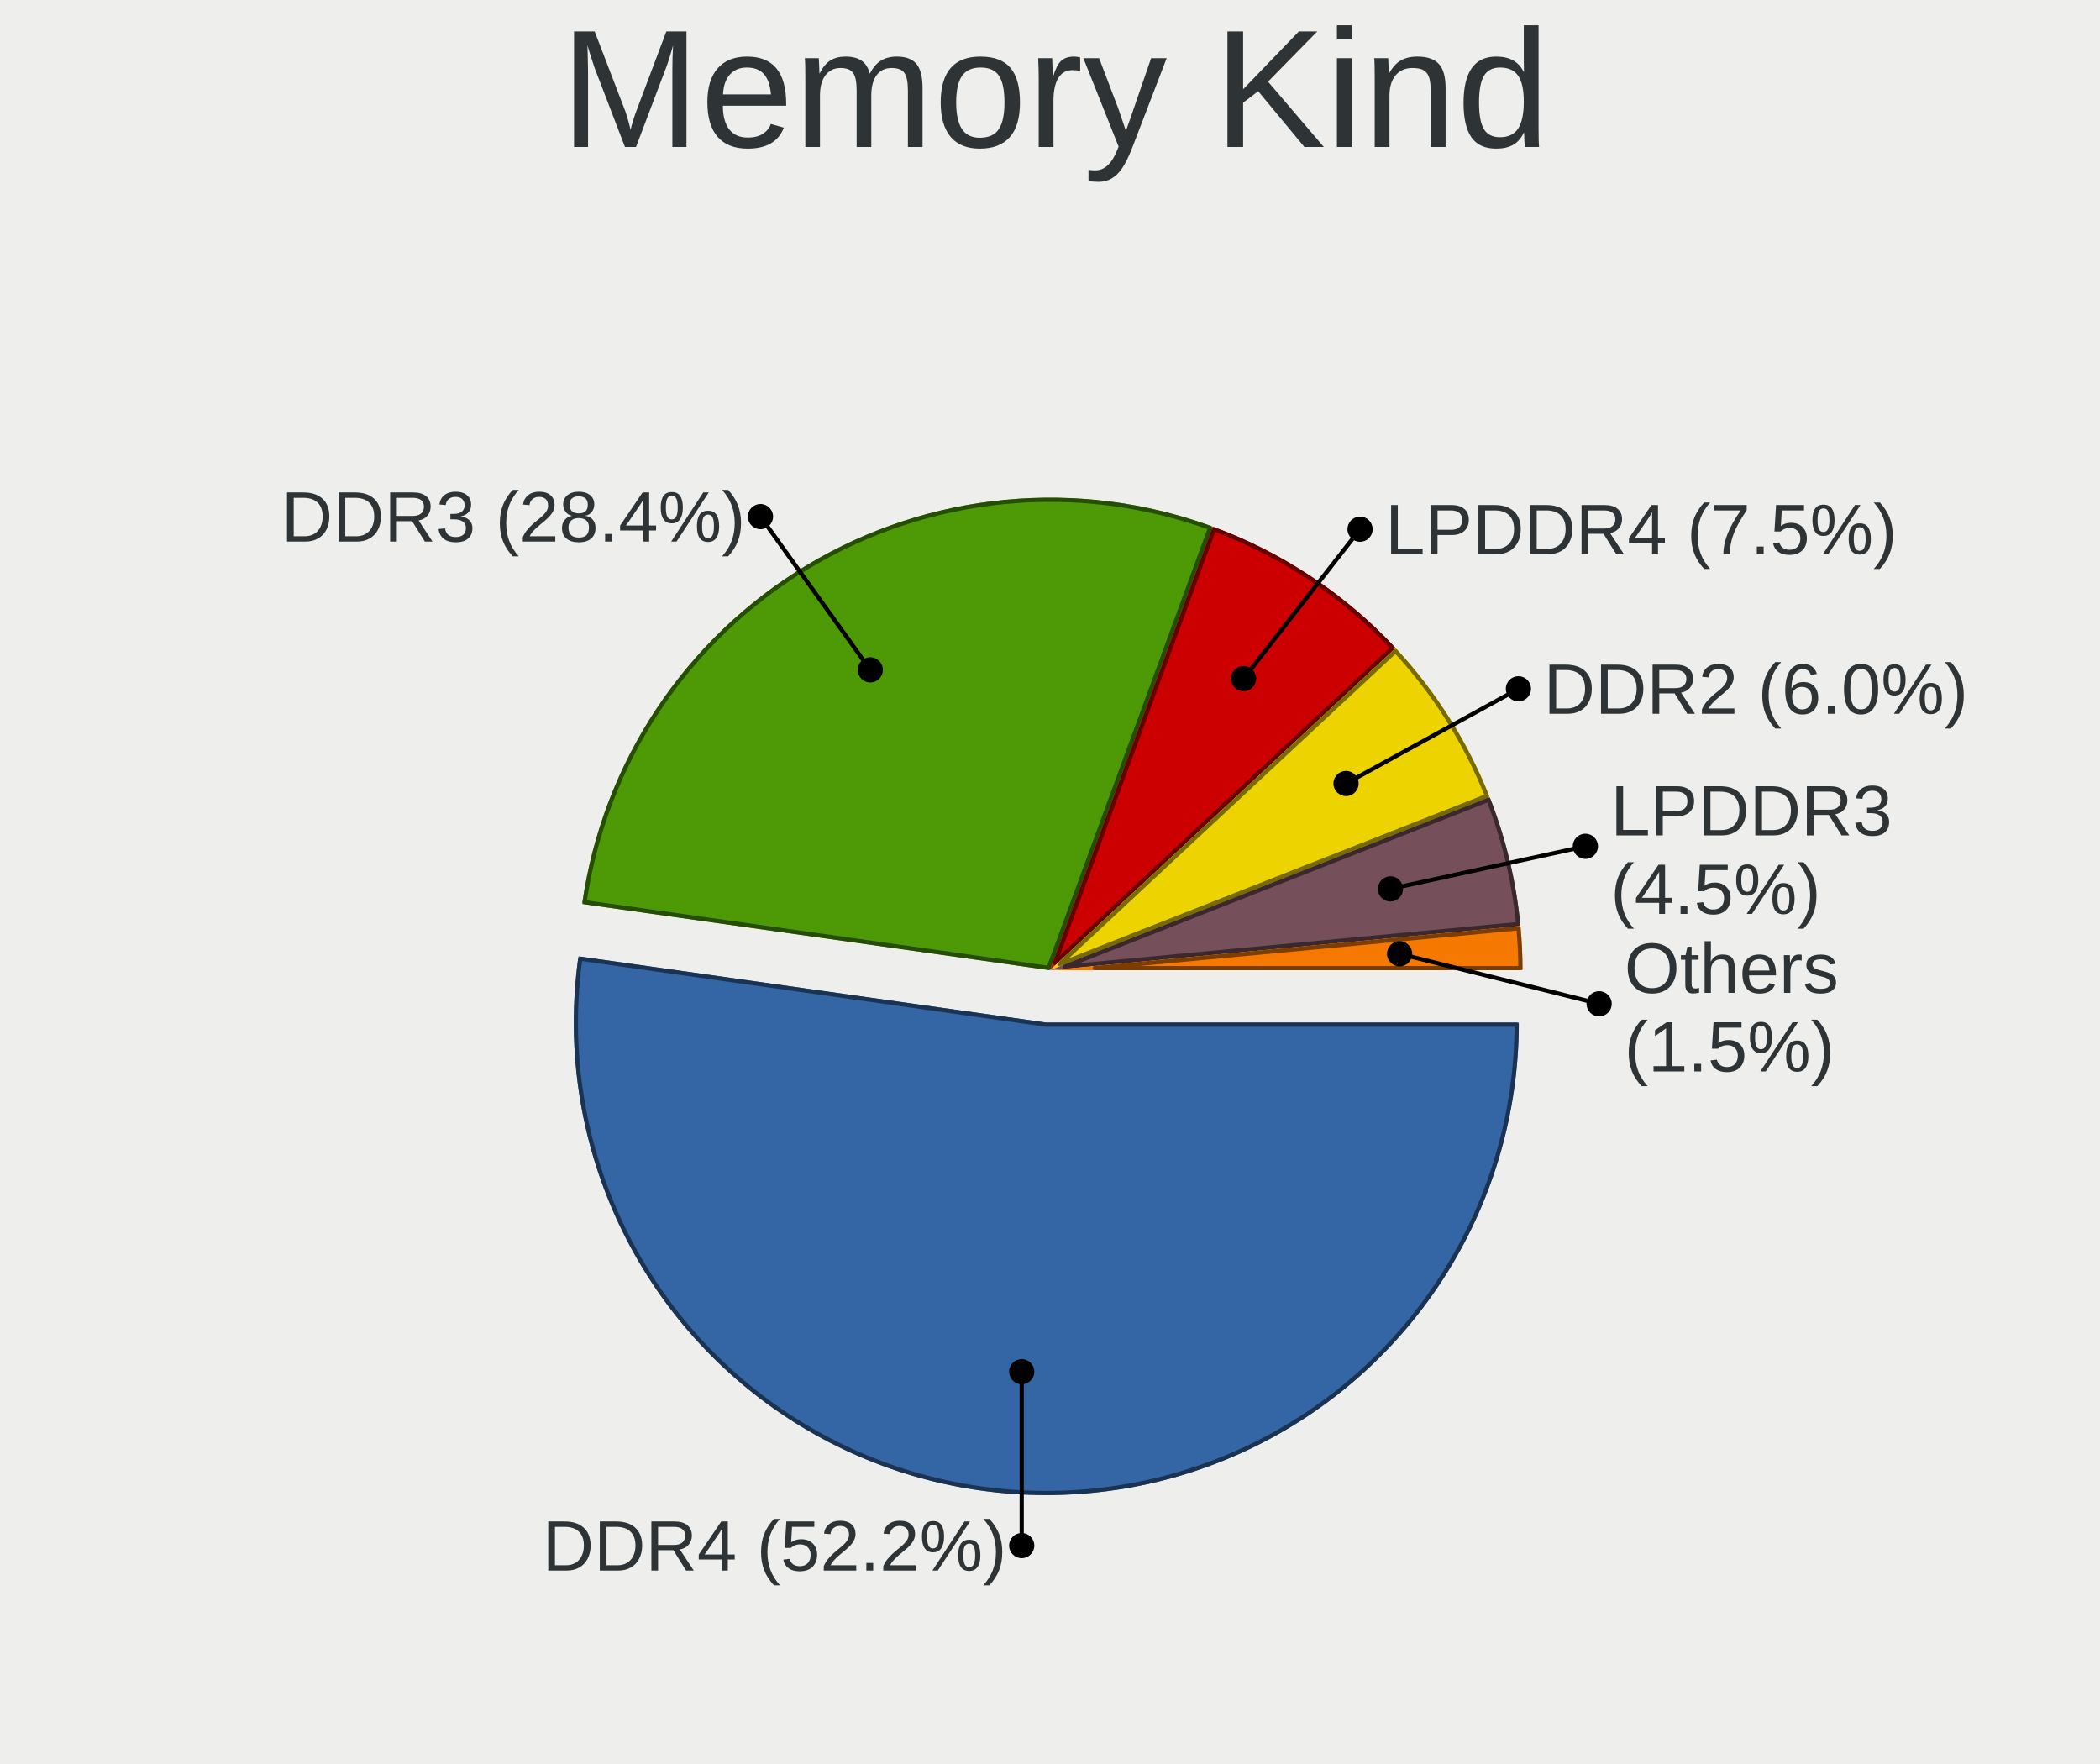
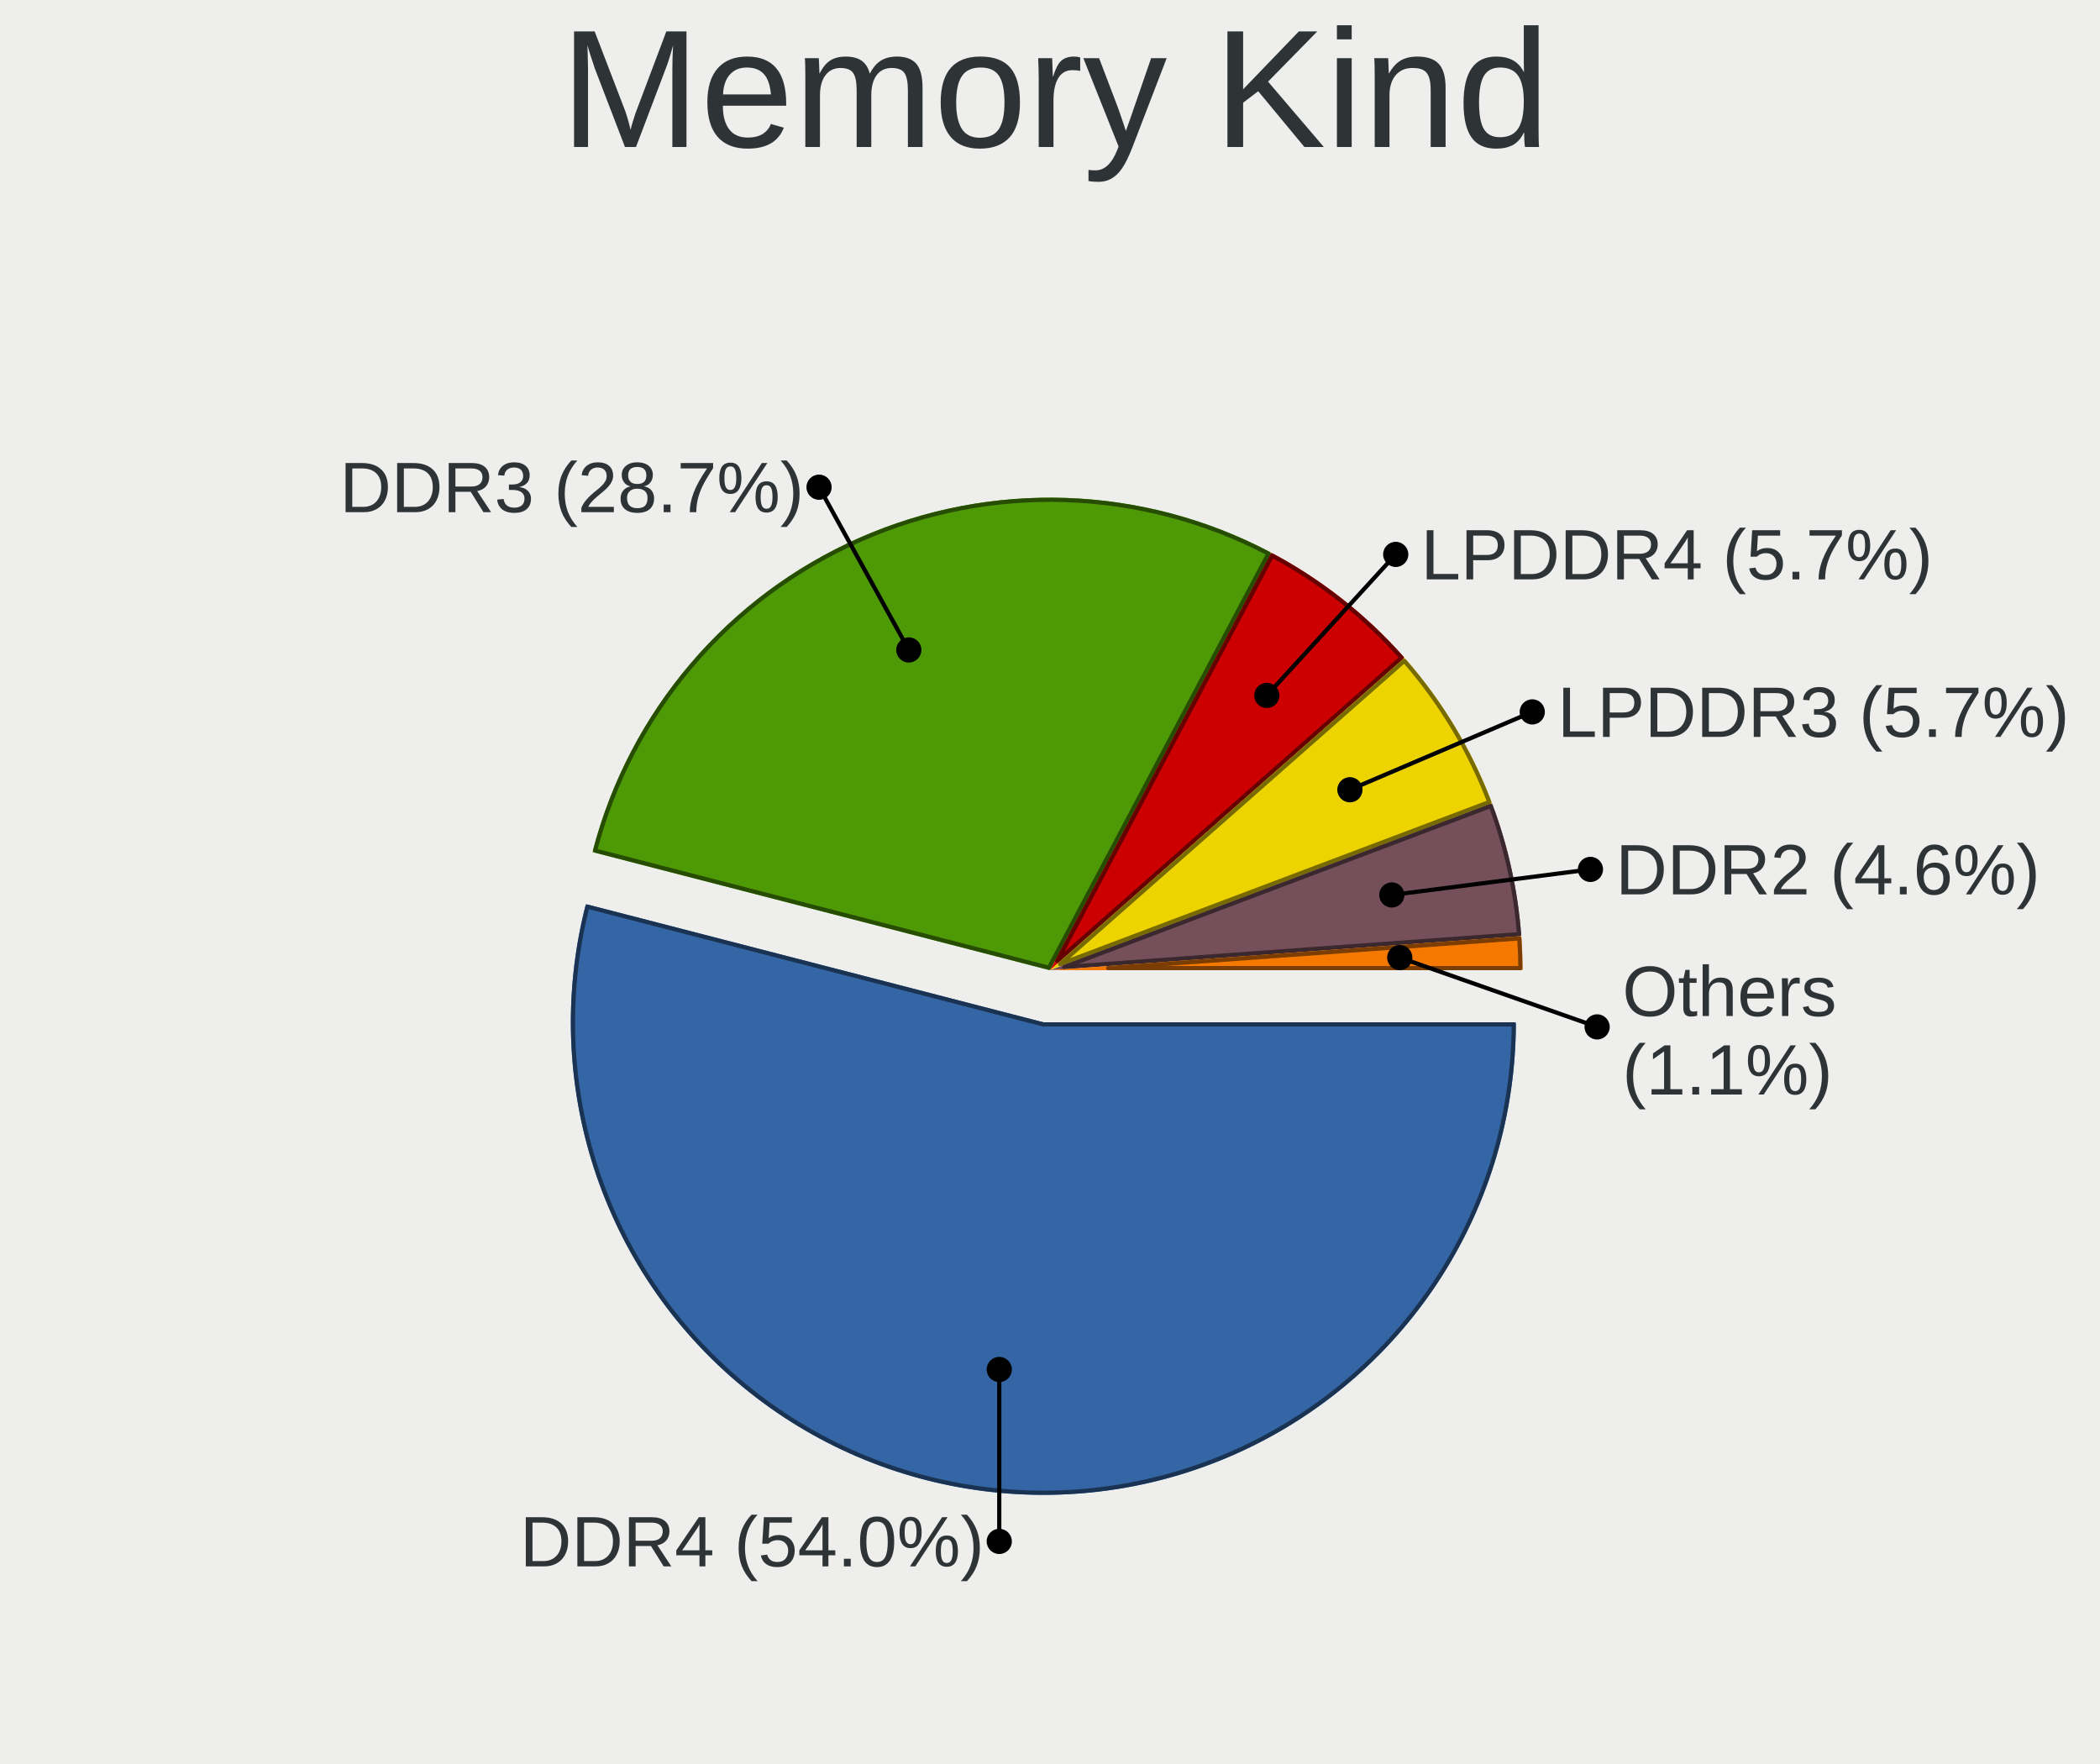
<svg xmlns="http://www.w3.org/2000/svg" width="500" height="420" version="1.0" id="ezcGraph">
  <defs />
  <g id="ezcGraphChart" color-rendering="optimizeQuality" shape-rendering="geometricPrecision" text-rendering="optimizeLegibility">
    <path d=" M 0,420 L 0,0 L 500,0 L 500,420 L 0,420 z " style="fill: #eeeeec; fill-opacity: 1.00; stroke: none;" id="ezcGraphPolygon_1" />
    <path d=" M 0,42 L 0,0 L 500,0 L 500,42 L 0,42 z " style="fill: #000000; fill-opacity: 0.00; stroke: none;" id="ezcGraphPolygon_2" />
-     <path d="M 249.12,243.47 L 361.62,243.47 A 112.50,112.50 0 1,1 137.73,227.70 z" style="fill: #3465a4; fill-opacity: 1.00; stroke: none; cursor: pointer;" id="ezcGraphCircleSector_4" />
-     <path d="M 249.09,243.97 L 361.12,243.97 A 112.00,112.00 0 1,1 138.16,228.26 z" style="fill: none; stroke: #1a3352; stroke-width: 1; stroke-opacity: 1.00; stroke-linecap: round; stroke-linejoin: round;" id="ezcGraphCircleSector_5" />
-     <path d="M 250.00,231.00 L 138.61,215.23 A 112.50,112.50 0 0,1 288.75,125.39 z" style="fill: #4e9a06; fill-opacity: 1.00; stroke: none; cursor: pointer;" id="ezcGraphCircleSector_6" />
-     <path d="M 249.67,230.45 L 139.18,214.80 A 112.00,112.00 0 0,1 288.11,125.68 z" style="fill: none; stroke: #274d03; stroke-width: 1; stroke-opacity: 1.00; stroke-linecap: round; stroke-linejoin: round;" id="ezcGraphCircleSector_7" />
-     <path d="M 250.00,231.00 L 288.75,125.39 A 112.50,112.50 0 0,1 332.30,154.30 z" style="fill: #cc0000; fill-opacity: 1.00; stroke: none; cursor: pointer;" id="ezcGraphCircleSector_8" />
-     <path d="M 251.19,229.21 L 289.05,126.03 A 112.00,112.00 0 0,1 331.59,154.27 z" style="fill: none; stroke: #660000; stroke-width: 1; stroke-opacity: 1.00; stroke-linecap: round; stroke-linejoin: round;" id="ezcGraphCircleSector_9" />
-     <path d="M 250.00,231.00 L 332.30,154.30 A 112.50,112.50 0 0,1 354.68,189.78 z" style="fill: #edd400; fill-opacity: 1.00; stroke: none; cursor: pointer;" id="ezcGraphCircleSector_10" />
-     <path d="M 252.27,229.57 L 332.27,155.00 A 112.00,112.00 0 0,1 354.03,189.50 z" style="fill: none; stroke: #776a00; stroke-width: 1; stroke-opacity: 1.00; stroke-linecap: round; stroke-linejoin: round;" id="ezcGraphCircleSector_11" />
-     <path d="M 250.00,231.00 L 354.68,189.78 A 112.50,112.50 0 0,1 362.01,220.47 z" style="fill: #75505b; fill-opacity: 1.00; stroke: none; cursor: pointer;" id="ezcGraphCircleSector_12" />
-     <path d="M 253.47,230.17 L 354.40,190.43 A 112.00,112.00 0 0,1 361.46,220.01 z" style="fill: none; stroke: #3b282e; stroke-width: 1; stroke-opacity: 1.00; stroke-linecap: round; stroke-linejoin: round;" id="ezcGraphCircleSector_13" />
-     <path d="M 250.00,231.00 L 362.01,220.47 A 112.50,112.50 0 0,1 362.50,231.00 z" style="fill: #f57900; fill-opacity: 1.00; stroke: none;" id="ezcGraphCircleSector_14" />
-     <path d="M 260.66,230.50 L 361.55,221.01 A 112.00,112.00 0 0,1 362.00,230.50 z" style="fill: none; stroke: #7b3d00; stroke-width: 1; stroke-opacity: 1.00; stroke-linecap: round; stroke-linejoin: round;" id="ezcGraphCircleSector_15" />
-     <path d=" M 207.21,159.491 L 181.064,123" style="fill: none; stroke: #000000; stroke-width: 1; stroke-opacity: 1.00; stroke-linecap: round; stroke-linejoin: round;" id="ezcGraphLine_16" />
-     <ellipse cx="207.21" cy="159.491" rx="3" ry="3" style="fill: #000000; fill-opacity: 1.00; stroke: none;" id="ezcGraphCircle_17" />
-     <ellipse cx="181.064" cy="123" rx="3" ry="3" style="fill: #000000; fill-opacity: 1.00; stroke: none;" id="ezcGraphCircle_18" />
-     <path d=" M 243.265,326.596 L 243.265,368" style="fill: none; stroke: #000000; stroke-width: 1; stroke-opacity: 1.00; stroke-linecap: round; stroke-linejoin: round;" id="ezcGraphLine_20" />
-     <ellipse cx="243.265" cy="326.596" rx="3" ry="3" style="fill: #000000; fill-opacity: 1.00; stroke: none;" id="ezcGraphCircle_21" />
-     <ellipse cx="243.265" cy="368" rx="3" ry="3" style="fill: #000000; fill-opacity: 1.00; stroke: none;" id="ezcGraphCircle_22" />
-     <path d=" M 296.094,161.576 L 323.823,126" style="fill: none; stroke: #000000; stroke-width: 1; stroke-opacity: 1.00; stroke-linecap: round; stroke-linejoin: round;" id="ezcGraphLine_24" />
-     <ellipse cx="296.094" cy="161.576" rx="3" ry="3" style="fill: #000000; fill-opacity: 1.00; stroke: none;" id="ezcGraphCircle_25" />
-     <ellipse cx="323.823" cy="126" rx="3" ry="3" style="fill: #000000; fill-opacity: 1.00; stroke: none;" id="ezcGraphCircle_26" />
-     <path d=" M 320.486,186.546 L 361.527,164" style="fill: none; stroke: #000000; stroke-width: 1; stroke-opacity: 1.00; stroke-linecap: round; stroke-linejoin: round;" id="ezcGraphLine_28" />
-     <ellipse cx="320.486" cy="186.546" rx="3" ry="3" style="fill: #000000; fill-opacity: 1.00; stroke: none;" id="ezcGraphCircle_29" />
-     <ellipse cx="361.527" cy="164" rx="3" ry="3" style="fill: #000000; fill-opacity: 1.00; stroke: none;" id="ezcGraphCircle_30" />
-     <path d=" M 331.054,211.641 L 377.469,201.5" style="fill: none; stroke: #000000; stroke-width: 1; stroke-opacity: 1.00; stroke-linecap: round; stroke-linejoin: round;" id="ezcGraphLine_32" />
-     <ellipse cx="331.054" cy="211.641" rx="3" ry="3" style="fill: #000000; fill-opacity: 1.00; stroke: none;" id="ezcGraphCircle_33" />
-     <ellipse cx="377.469" cy="201.5" rx="3" ry="3" style="fill: #000000; fill-opacity: 1.00; stroke: none;" id="ezcGraphCircle_34" />
-     <path d=" M 333.242,227.094 L 380.744,239" style="fill: none; stroke: #000000; stroke-width: 1; stroke-opacity: 1.00; stroke-linecap: round; stroke-linejoin: round;" id="ezcGraphLine_36" />
-     <ellipse cx="333.242" cy="227.094" rx="3" ry="3" style="fill: #000000; fill-opacity: 1.00; stroke: none;" id="ezcGraphCircle_37" />
-     <ellipse cx="380.744" cy="239" rx="3" ry="3" style="fill: #000000; fill-opacity: 1.00; stroke: none;" id="ezcGraphCircle_38" />
+     <path d="M 248.42,243.40 L 360.92,243.40 A 112.50,112.50 0 1,1 139.50,215.27 z" style="fill: #3465a4; fill-opacity: 1.00; stroke: none; cursor: pointer;" id="ezcGraphCircleSector_4" />
+     <path d="M 248.36,243.90 L 360.42,243.90 A 112.00,112.00 0 1,1 139.86,215.87 z" style="fill: none; stroke: #1a3352; stroke-width: 1; stroke-opacity: 1.00; stroke-linecap: round; stroke-linejoin: round;" id="ezcGraphCircleSector_5" />
+     <path d="M 250.00,231.00 L 141.07,202.87 A 112.50,112.50 0 0,1 302.70,131.60 z" style="fill: #4e9a06; fill-opacity: 1.00; stroke: none; cursor: pointer;" id="ezcGraphCircleSector_6" />
+     <path d="M 249.74,230.42 L 141.68,202.51 A 112.00,112.00 0 0,1 302.02,131.81 z" style="fill: none; stroke: #274d03; stroke-width: 1; stroke-opacity: 1.00; stroke-linecap: round; stroke-linejoin: round;" id="ezcGraphCircleSector_7" />
+     <path d="M 250.00,231.00 L 302.70,131.60 A 112.50,112.50 0 0,1 334.41,156.63 z" style="fill: #cc0000; fill-opacity: 1.00; stroke: none; cursor: pointer;" id="ezcGraphCircleSector_8" />
+     <path d="M 251.72,228.81 L 302.90,132.28 A 112.00,112.00 0 0,1 333.71,156.59 z" style="fill: none; stroke: #660000; stroke-width: 1; stroke-opacity: 1.00; stroke-linecap: round; stroke-linejoin: round;" id="ezcGraphCircleSector_9" />
+     <path d="M 250.00,231.00 L 334.41,156.63 A 112.50,112.50 0 0,1 355.24,191.25 z" style="fill: #edd400; fill-opacity: 1.00; stroke: none; cursor: pointer;" id="ezcGraphCircleSector_10" />
+     <path d="M 252.39,229.56 L 334.37,157.34 A 112.00,112.00 0 0,1 354.60,190.96 z" style="fill: none; stroke: #776a00; stroke-width: 1; stroke-opacity: 1.00; stroke-linecap: round; stroke-linejoin: round;" id="ezcGraphCircleSector_11" />
+     <path d="M 250.00,231.00 L 355.24,191.25 A 112.50,112.50 0 0,1 362.21,222.88 z" style="fill: #75505b; fill-opacity: 1.00; stroke: none; cursor: pointer;" id="ezcGraphCircleSector_12" />
+     <path d="M 253.39,230.25 L 354.95,191.90 A 112.00,112.00 0 0,1 361.67,222.42 z" style="fill: none; stroke: #3b282e; stroke-width: 1; stroke-opacity: 1.00; stroke-linecap: round; stroke-linejoin: round;" id="ezcGraphCircleSector_13" />
+     <path d="M 250.00,231.00 L 362.21,222.88 A 112.50,112.50 0 0,1 362.50,231.00 z" style="fill: #f57900; fill-opacity: 1.00; stroke: none;" id="ezcGraphCircleSector_14" />
+     <path d="M 263.84,230.50 L 361.74,223.42 A 112.00,112.00 0 0,1 362.00,230.50 z" style="fill: none; stroke: #7b3d00; stroke-width: 1; stroke-opacity: 1.00; stroke-linecap: round; stroke-linejoin: round;" id="ezcGraphCircleSector_15" />
+     <path d=" M 216.38,154.749 L 195.01,116" style="fill: none; stroke: #000000; stroke-width: 1; stroke-opacity: 1.00; stroke-linecap: round; stroke-linejoin: round;" id="ezcGraphLine_16" />
+     <ellipse cx="216.38" cy="154.749" rx="3" ry="3" style="fill: #000000; fill-opacity: 1.00; stroke: none;" id="ezcGraphCircle_17" />
+     <ellipse cx="195.01" cy="116" rx="3" ry="3" style="fill: #000000; fill-opacity: 1.00; stroke: none;" id="ezcGraphCircle_18" />
+     <path d=" M 237.92,326.069 L 237.92,367" style="fill: none; stroke: #000000; stroke-width: 1; stroke-opacity: 1.00; stroke-linecap: round; stroke-linejoin: round;" id="ezcGraphLine_20" />
+     <ellipse cx="237.92" cy="326.069" rx="3" ry="3" style="fill: #000000; fill-opacity: 1.00; stroke: none;" id="ezcGraphCircle_21" />
+     <ellipse cx="237.92" cy="367" rx="3" ry="3" style="fill: #000000; fill-opacity: 1.00; stroke: none;" id="ezcGraphCircle_22" />
+     <path d=" M 301.621,165.58 L 332.315,132" style="fill: none; stroke: #000000; stroke-width: 1; stroke-opacity: 1.00; stroke-linecap: round; stroke-linejoin: round;" id="ezcGraphLine_24" />
+     <ellipse cx="301.621" cy="165.58" rx="3" ry="3" style="fill: #000000; fill-opacity: 1.00; stroke: none;" id="ezcGraphCircle_25" />
+     <ellipse cx="332.315" cy="132" rx="3" ry="3" style="fill: #000000; fill-opacity: 1.00; stroke: none;" id="ezcGraphCircle_26" />
+     <path d=" M 321.405,188.037 L 364.824,169.5" style="fill: none; stroke: #000000; stroke-width: 1; stroke-opacity: 1.00; stroke-linecap: round; stroke-linejoin: round;" id="ezcGraphLine_28" />
+     <ellipse cx="321.405" cy="188.037" rx="3" ry="3" style="fill: #000000; fill-opacity: 1.00; stroke: none;" id="ezcGraphCircle_29" />
+     <ellipse cx="364.824" cy="169.5" rx="3" ry="3" style="fill: #000000; fill-opacity: 1.00; stroke: none;" id="ezcGraphCircle_30" />
+     <path d=" M 331.385,213.086 L 378.674,207" style="fill: none; stroke: #000000; stroke-width: 1; stroke-opacity: 1.00; stroke-linecap: round; stroke-linejoin: round;" id="ezcGraphLine_32" />
+     <ellipse cx="331.385" cy="213.086" rx="3" ry="3" style="fill: #000000; fill-opacity: 1.00; stroke: none;" id="ezcGraphCircle_33" />
+     <ellipse cx="378.674" cy="207" rx="3" ry="3" style="fill: #000000; fill-opacity: 1.00; stroke: none;" id="ezcGraphCircle_34" />
+     <path d=" M 333.279,227.992 L 380.269,244.5" style="fill: none; stroke: #000000; stroke-width: 1; stroke-opacity: 1.00; stroke-linecap: round; stroke-linejoin: round;" id="ezcGraphLine_36" />
+     <ellipse cx="333.279" cy="227.992" rx="3" ry="3" style="fill: #000000; fill-opacity: 1.00; stroke: none;" id="ezcGraphCircle_37" />
+     <ellipse cx="380.269" cy="244.5" rx="3" ry="3" style="fill: #000000; fill-opacity: 1.00; stroke: none;" id="ezcGraphCircle_38" />
    <g id="ezcGraphTextBox_3">
      <path d=" M 132.9,42 L 132.9,0.5 L 367.6,0.5 L 367.6,42 L 132.9,42 z " style="fill: #ffffff; fill-opacity: 0.00; stroke: none;" id="ezcGraphPolygon_40" />
      <text id="ezcGraphTextBox_3_text" x="133.4" text-length="233.2px" y="35" style="font-size: 40px; font-family: 'Arial'; fill: #2e3436; fill-opacity: 1.00; stroke: none;">Memory Kind</text>
    </g>
    <g id="ezcGraphTextBox_19" style=" cursor: pointer;">
-       <path d=" M 66.444,132.5 L 66.444,114 L 176.064,114 L 176.064,132.5 L 66.444,132.5 z " style="fill: #ffffff; fill-opacity: 0.00; stroke: none;" id="ezcGraphPolygon_41" />
-       <text id="ezcGraphTextBox_19_text" x="66.944" text-length="108.12px" y="128.95" style="font-size: 17px; font-family: 'Arial'; fill: #2e3436; fill-opacity: 1.00; stroke: none;">DDR3 (28.4%)</text>
+       <path d=" M 80.39,125.5 L 80.39,107 L 190.01,107 L 190.01,125.5 L 80.39,125.5 z " style="fill: #ffffff; fill-opacity: 0.00; stroke: none;" id="ezcGraphPolygon_41" />
+       <text id="ezcGraphTextBox_19_text" x="80.89" text-length="108.12px" y="121.95" style="font-size: 17px; font-family: 'Arial'; fill: #2e3436; fill-opacity: 1.00; stroke: none;">DDR3 (28.7%)</text>
    </g>
    <g id="ezcGraphTextBox_23" style=" cursor: pointer;">
-       <path d=" M 128.645,377.5 L 128.645,359 L 238.265,359 L 238.265,377.5 L 128.645,377.5 z " style="fill: #ffffff; fill-opacity: 0.00; stroke: none;" id="ezcGraphPolygon_42" />
-       <text id="ezcGraphTextBox_23_text" x="129.145" text-length="108.12px" y="373.95" style="font-size: 17px; font-family: 'Arial'; fill: #2e3436; fill-opacity: 1.00; stroke: none;">DDR4 (52.2%)</text>
+       <path d=" M 123.3,376.5 L 123.3,358 L 232.92,358 L 232.92,376.5 L 123.3,376.5 z " style="fill: #ffffff; fill-opacity: 0.00; stroke: none;" id="ezcGraphPolygon_42" />
+       <text id="ezcGraphTextBox_23_text" x="123.8" text-length="108.12px" y="372.95" style="font-size: 17px; font-family: 'Arial'; fill: #2e3436; fill-opacity: 1.00; stroke: none;">DDR4 (54.0%)</text>
    </g>
    <g id="ezcGraphTextBox_27" style=" cursor: pointer;">
-       <path d=" M 329.323,135.5 L 329.323,117 L 447.953,117 L 447.953,135.5 L 329.323,135.5 z " style="fill: #ffffff; fill-opacity: 0.00; stroke: none;" id="ezcGraphPolygon_43" />
-       <text id="ezcGraphTextBox_27_text" x="329.823" text-length="117.13px" y="131.95" style="font-size: 17px; font-family: 'Arial'; fill: #2e3436; fill-opacity: 1.00; stroke: none;">LPDDR4 (7.5%)</text>
+       <path d=" M 337.815,141.5 L 337.815,123 L 456.445,123 L 456.445,141.5 L 337.815,141.5 z " style="fill: #ffffff; fill-opacity: 0.00; stroke: none;" id="ezcGraphPolygon_43" />
+       <text id="ezcGraphTextBox_27_text" x="338.315" text-length="117.13px" y="137.95" style="font-size: 17px; font-family: 'Arial'; fill: #2e3436; fill-opacity: 1.00; stroke: none;">LPDDR4 (5.7%)</text>
    </g>
    <g id="ezcGraphTextBox_31" style=" cursor: pointer;">
-       <path d=" M 367.027,173.5 L 367.027,155 L 467.637,155 L 467.637,173.5 L 367.027,173.5 z " style="fill: #ffffff; fill-opacity: 0.00; stroke: none;" id="ezcGraphPolygon_44" />
-       <text id="ezcGraphTextBox_31_text" x="367.527" text-length="99.11px" y="169.95" style="font-size: 17px; font-family: 'Arial'; fill: #2e3436; fill-opacity: 1.00; stroke: none;">DDR2 (6.0%)</text>
+       <path d=" M 370.324,179 L 370.324,160.5 L 488.954,160.5 L 488.954,179 L 370.324,179 z " style="fill: #ffffff; fill-opacity: 0.00; stroke: none;" id="ezcGraphPolygon_44" />
+       <text id="ezcGraphTextBox_31_text" x="370.824" text-length="117.13px" y="175.45" style="font-size: 17px; font-family: 'Arial'; fill: #2e3436; fill-opacity: 1.00; stroke: none;">LPDDR3 (5.7%)</text>
    </g>
    <g id="ezcGraphTextBox_35" style=" cursor: pointer;">
-       <path d=" M 382.969,219.55 L 382.969,183.95 L 438.529,183.95 L 438.529,219.55 L 382.969,219.55 z " style="fill: #ffffff; fill-opacity: 0.00; stroke: none;" id="ezcGraphPolygon_45" />
-       <text id="ezcGraphTextBox_35_text" x="383.469" text-length="54.06px" y="198.9" style="font-size: 17px; font-family: 'Arial'; fill: #2e3436; fill-opacity: 1.00; stroke: none;">LPDDR3</text>
-       <text id="ezcGraphTextBox_35_text" x="383.469" text-length="54.06px" y="217.6" style="font-size: 17px; font-family: 'Arial'; fill: #2e3436; fill-opacity: 1.00; stroke: none;">(4.5%)</text>
+       <path d=" M 384.174,216.5 L 384.174,198 L 484.784,198 L 484.784,216.5 L 384.174,216.5 z " style="fill: #ffffff; fill-opacity: 0.00; stroke: none;" id="ezcGraphPolygon_45" />
+       <text id="ezcGraphTextBox_35_text" x="384.674" text-length="99.11px" y="212.95" style="font-size: 17px; font-family: 'Arial'; fill: #2e3436; fill-opacity: 1.00; stroke: none;">DDR2 (4.6%)</text>
    </g>
    <g id="ezcGraphTextBox_39">
-       <path d=" M 386.244,257.05 L 386.244,221.45 L 441.804,221.45 L 441.804,257.05 L 386.244,257.05 z " style="fill: #ffffff; fill-opacity: 0.00; stroke: none;" id="ezcGraphPolygon_46" />
-       <text id="ezcGraphTextBox_39_text" x="386.744" text-length="54.06px" y="236.4" style="font-size: 17px; font-family: 'Arial'; fill: #2e3436; fill-opacity: 1.00; stroke: none;">Others</text>
-       <text id="ezcGraphTextBox_39_text" x="386.744" text-length="54.06px" y="255.1" style="font-size: 17px; font-family: 'Arial'; fill: #2e3436; fill-opacity: 1.00; stroke: none;">(1.5%)</text>
+       <path d=" M 385.769,262.55 L 385.769,226.95 L 441.329,226.95 L 441.329,262.55 L 385.769,262.55 z " style="fill: #ffffff; fill-opacity: 0.00; stroke: none;" id="ezcGraphPolygon_46" />
+       <text id="ezcGraphTextBox_39_text" x="386.269" text-length="54.06px" y="241.9" style="font-size: 17px; font-family: 'Arial'; fill: #2e3436; fill-opacity: 1.00; stroke: none;">Others</text>
+       <text id="ezcGraphTextBox_39_text" x="386.269" text-length="54.06px" y="260.6" style="font-size: 17px; font-family: 'Arial'; fill: #2e3436; fill-opacity: 1.00; stroke: none;">(1.1%)</text>
    </g>
  </g>
</svg>
